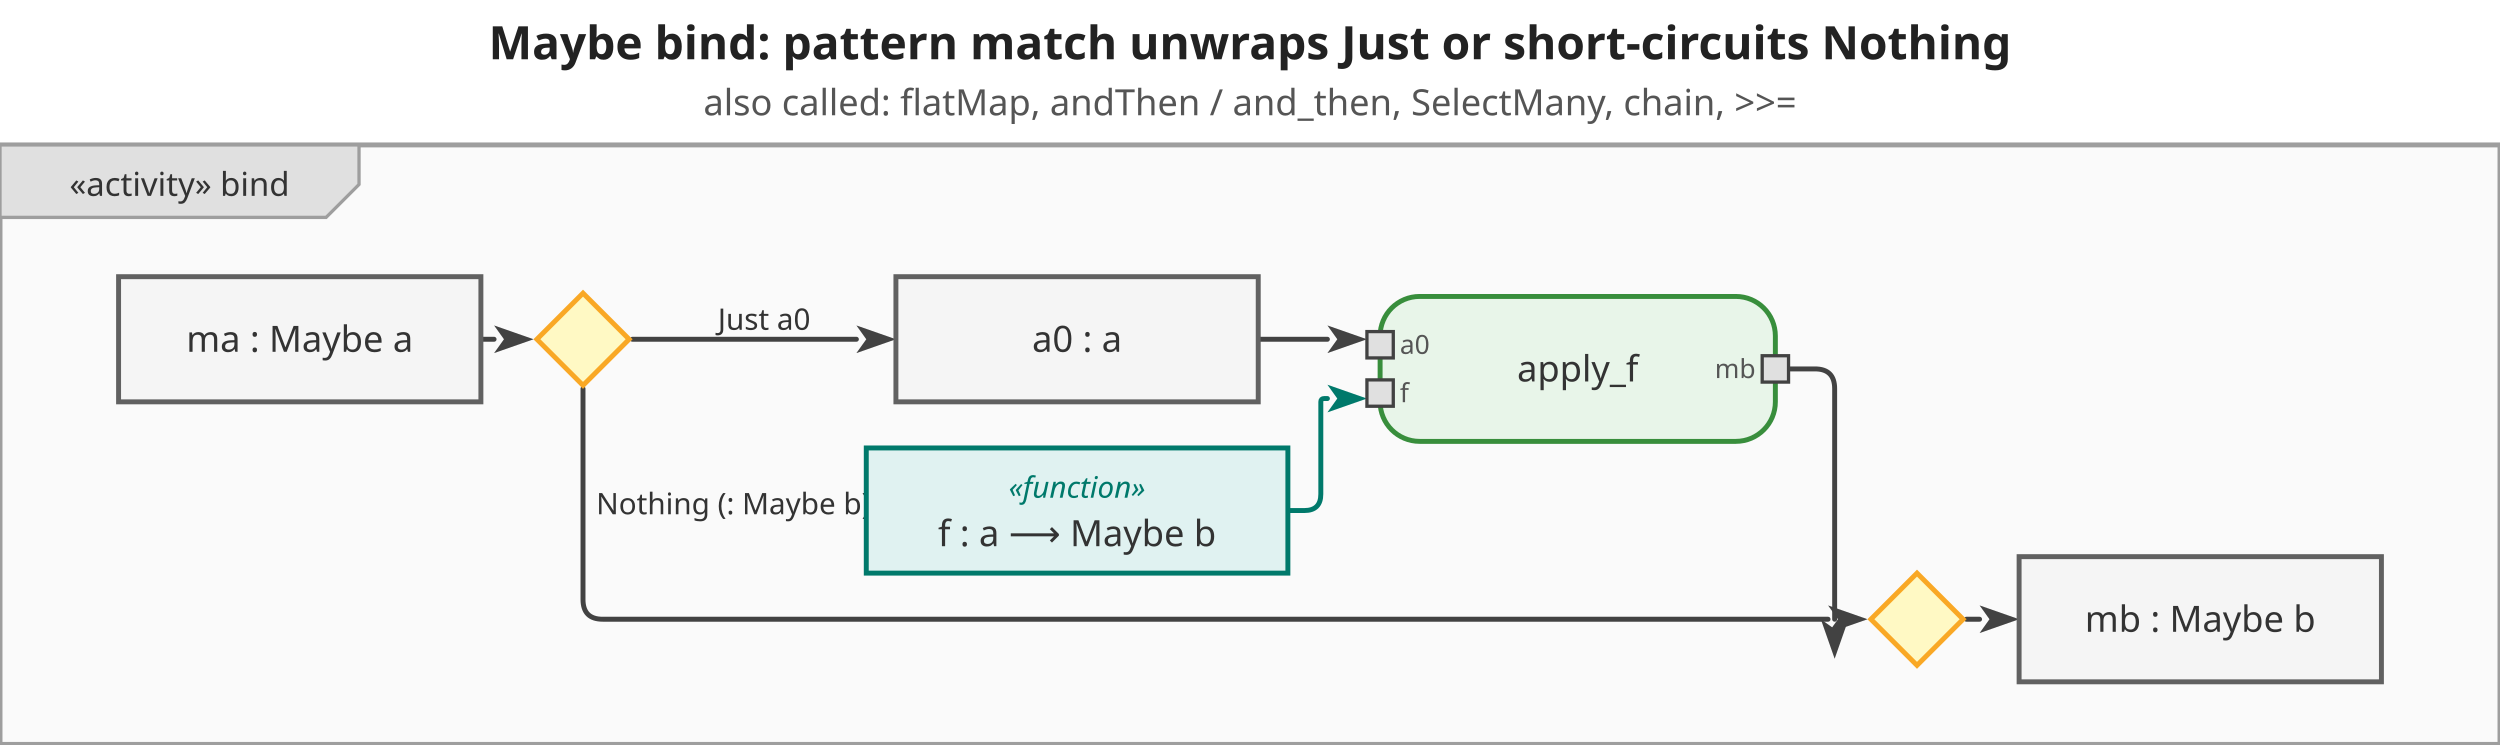
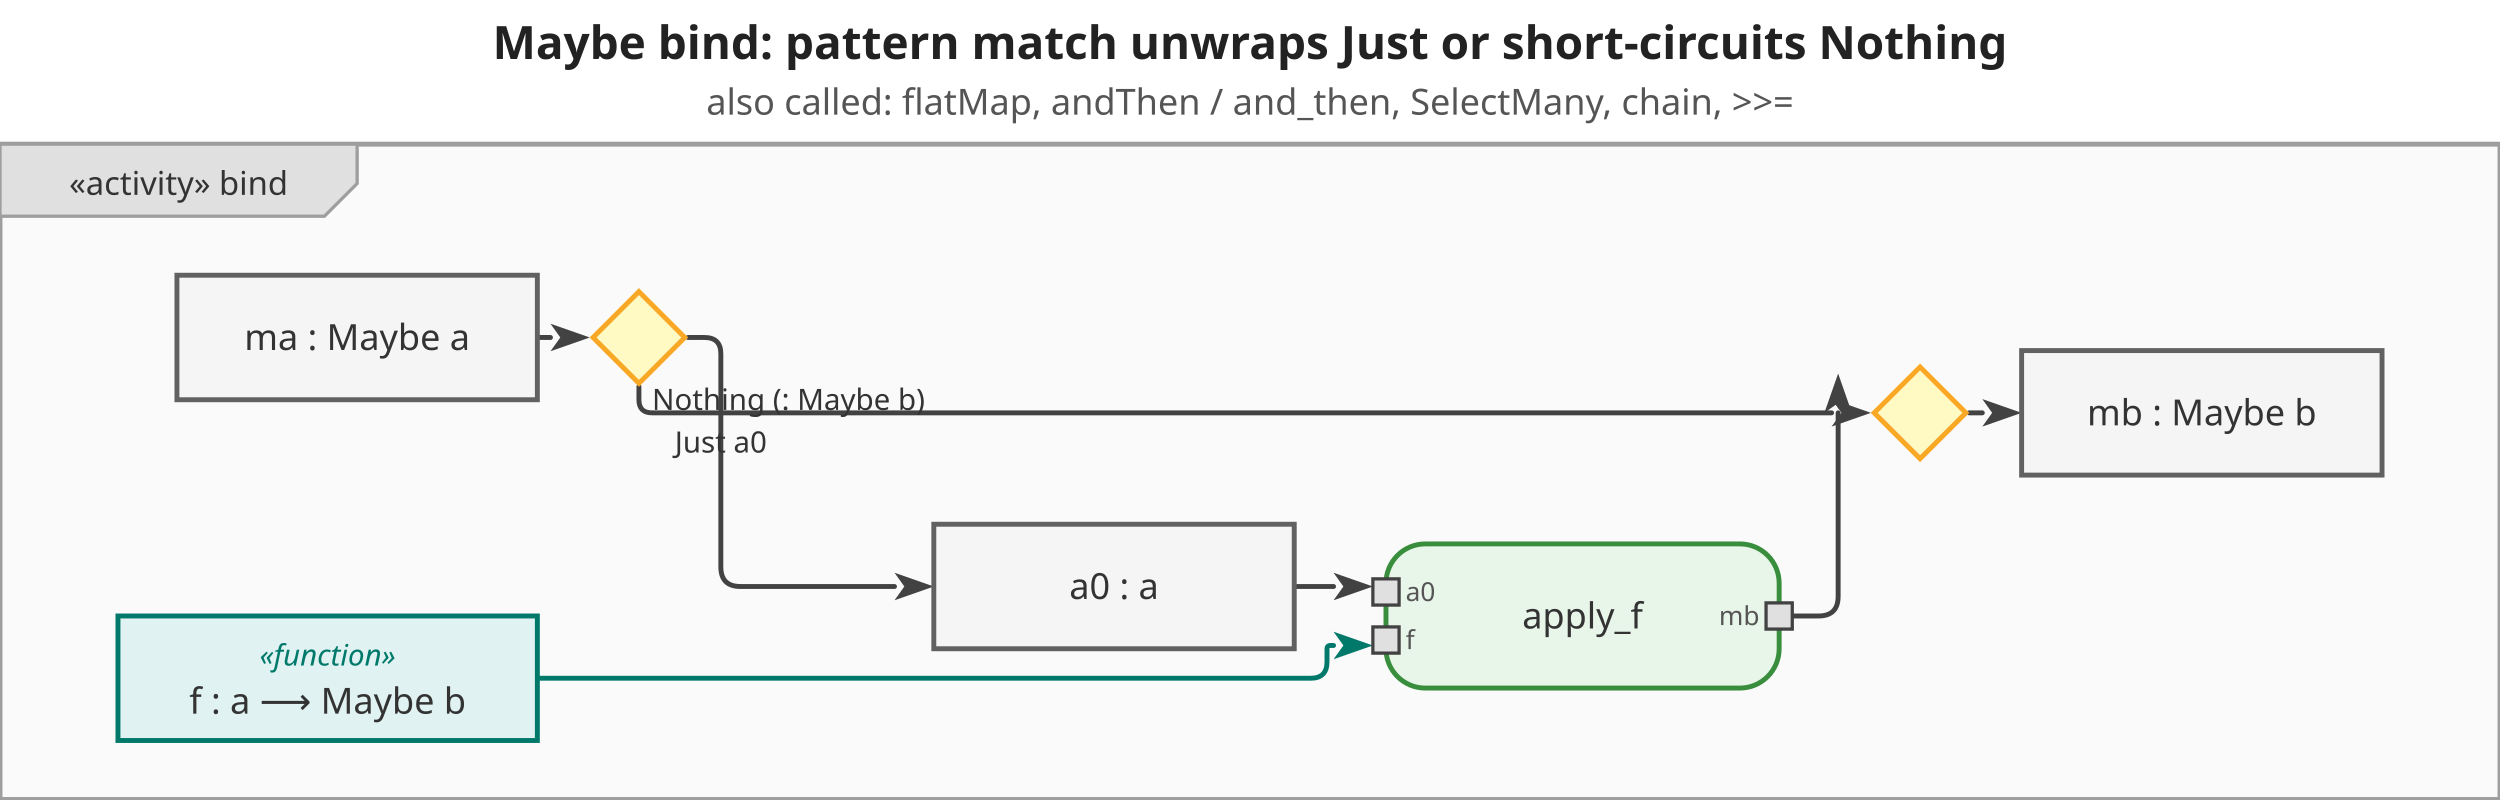
- <svg xmlns="http://www.w3.org/2000/svg" viewBox="0 0 759 226" width="759" height="226">
+ <svg xmlns="http://www.w3.org/2000/svg" viewBox="0 0 763 244" width="763" height="244">
  <defs>
    <marker id="arrowFilled" viewBox="0 0 10 10" refX="0" refY="5" markerWidth="8" markerHeight="8" orient="auto-start-reverse">
      <path d="M0,1.5 L10,5 L0,8.5 L2.5,5 Z" fill="#424242" />
    </marker>
    <marker id="arrowOpen" viewBox="0 0 10 10" refX="0" refY="5" markerWidth="8" markerHeight="8" orient="auto-start-reverse">
      <path d="M0,1.5 L10,5 L0,8.5" fill="none" stroke="#424242" stroke-width="1.25" />
    </marker>
    <marker id="arrowHof" viewBox="0 0 10 10" refX="0" refY="5" markerWidth="8" markerHeight="8" orient="auto-start-reverse">
      <path d="M0,1.5 L10,5 L0,8.5 L2.5,5 Z" fill="#00796b" />
    </marker>
  </defs>
-   <rect width="759" height="226" fill="white" />
-   <text x="379.5" y="18" text-anchor="middle" font-size="14" font-weight="bold" font-family="sans-serif" fill="#222">Maybe bind: pattern match unwraps Just or short-circuits Nothing</text>
-   <text x="379.5" y="35" text-anchor="middle" font-size="11" font-weight="normal" font-family="sans-serif" fill="#555">also called: flatMap, andThen / and_then, SelectMany, chain, &gt;&gt;=</text>
+   <rect width="763" height="244" fill="white" />
+   <text x="381.5" y="18" text-anchor="middle" font-size="14" font-weight="bold" font-family="sans-serif" fill="#222">Maybe bind: pattern match unwraps Just or short-circuits Nothing</text>
+   <text x="381.5" y="35" text-anchor="middle" font-size="11" font-weight="normal" font-family="sans-serif" fill="#555">also called: flatMap, andThen / and_then, SelectMany, chain, &gt;&gt;=</text>
  <g transform="translate(0,44)">
-     <rect x="0" y="0" width="759" height="182" fill="#fafafa" stroke="#9e9e9e" stroke-width="1.5" />
+     <rect x="0" y="0" width="763" height="200" fill="#fafafa" stroke="#9e9e9e" stroke-width="1.5" />
    <g class="diagram-frame-tab tab-activity">
      <path d="M0,0 L109,0 L109,12 L99,22 L0,22 Z" fill="#e0e0e0" stroke="#9e9e9e" stroke-width="1" />
      <text x="54.5" y="12" text-anchor="middle" font-size="10" font-family="sans-serif" dominant-baseline="middle" fill="#333">«activity» bind</text>
    </g>
    <g class="edge">
-       <path d="M146.0,59.0 L150.0,59.0" fill="none" stroke="#424242" stroke-width="1.5" stroke-linejoin="round" stroke-linecap="round" marker-end="url(#arrowFilled)" />
+       <path d="M164.0,59.0 L168.0,59.0" fill="none" stroke="#424242" stroke-width="1.5" stroke-linejoin="round" stroke-linecap="round" marker-end="url(#arrowFilled)" />
    </g>
    <g class="edge">
-       <path d="M192.0,59.0 L260.0,59.0" fill="none" stroke="#424242" stroke-width="1.5" stroke-linejoin="round" stroke-linecap="round" marker-end="url(#arrowFilled)" />
-       <text x="232" y="53" text-anchor="middle" dominant-baseline="middle" font-size="9" font-family="sans-serif" fill="#333">Just a0</text>
+       <path d="M210.0,59.0 L215.0,59.0 Q220.0,59.0 220.0,64.0 L220.0,129.0 Q220.0,135.0 226.0,135.0 L273.0,135.0" fill="none" stroke="#424242" stroke-width="1.5" stroke-linejoin="round" stroke-linecap="round" marker-end="url(#arrowFilled)" />
+       <text x="220" y="91" text-anchor="middle" dominant-baseline="middle" font-size="9" font-family="sans-serif" fill="#333">Just a0</text>
    </g>
    <g class="edge">
-       <path d="M382.0,59.0 L403.0,59.0" fill="none" stroke="#424242" stroke-width="1.5" stroke-linejoin="round" stroke-linecap="round" marker-end="url(#arrowFilled)" />
+       <path d="M395.0,135.0 L407.0,135.0" fill="none" stroke="#424242" stroke-width="1.5" stroke-linejoin="round" stroke-linecap="round" marker-end="url(#arrowFilled)" />
    </g>
    <g class="edge hof-edge">
-       <path d="M391.0,111.0 L396.0,111.0 Q401.0,111.0 401.0,106.0 L401.0,78.0 Q401.0,77.0 402.0,77.0 L403.0,77.0" fill="none" stroke="#00796b" stroke-width="1.5" stroke-linejoin="round" stroke-linecap="round" marker-end="url(#arrowHof)" />
+       <path d="M164.0,163.0 L400.0,163.0 Q405.0,163.0 405.0,158.0 L405.0,154.0 Q405.0,153.0 406.0,153.0 L407.0,153.0" fill="none" stroke="#00796b" stroke-width="1.5" stroke-linejoin="round" stroke-linecap="round" marker-end="url(#arrowHof)" />
    </g>
    <g class="edge">
-       <path d="M543.0,68.0 L551.0,68.0 Q557.0,68.0 557.0,74.0 L557.0,144.0 L557.0,144.0" fill="none" stroke="#424242" stroke-width="1.5" stroke-linejoin="round" stroke-linecap="round" marker-end="url(#arrowFilled)" />
+       <path d="M547.0,144.0 L555.0,144.0 Q561.0,144.0 561.0,138.0 L561.0,82.0 L561.0,82.0" fill="none" stroke="#424242" stroke-width="1.5" stroke-linejoin="round" stroke-linecap="round" marker-end="url(#arrowFilled)" />
    </g>
    <g class="edge">
-       <path d="M177.0,74.0 L177.0,138.0 Q177.0,144.0 183.0,144.0 L555.0,144.0" fill="none" stroke="#424242" stroke-width="1.5" stroke-linejoin="round" stroke-linecap="round" marker-end="url(#arrowFilled)" />
-       <text x="181" y="109" text-anchor="start" dominant-baseline="middle" font-size="9" font-family="sans-serif" fill="#333">Nothing (: Maybe b)</text>
+       <path d="M195.0,74.0 L195.0,78.0 Q195.0,82.0 199.0,82.0 L559.0,82.0" fill="none" stroke="#424242" stroke-width="1.5" stroke-linejoin="round" stroke-linecap="round" marker-end="url(#arrowFilled)" />
+       <text x="199" y="78" text-anchor="start" dominant-baseline="middle" font-size="9" font-family="sans-serif" fill="#333">Nothing (: Maybe b)</text>
    </g>
    <g class="edge">
-       <path d="M597.0,144.0 L601.0,144.0" fill="none" stroke="#424242" stroke-width="1.5" stroke-linejoin="round" stroke-linecap="round" marker-end="url(#arrowFilled)" />
+       <path d="M601.0,82.0 L605.0,82.0" fill="none" stroke="#424242" stroke-width="1.5" stroke-linejoin="round" stroke-linecap="round" marker-end="url(#arrowFilled)" />
    </g>
    <g class="action-node">
-       <rect x="419" y="46" width="120" height="44" rx="12" fill="#e8f5e9" stroke="#388e3c" stroke-width="1.5" />
-       <text class="action-label" x="479" y="68" text-anchor="middle" font-size="11" font-family="sans-serif" dominant-baseline="middle" fill="#333">apply_f</text>
+       <rect x="423" y="122" width="120" height="44" rx="12" fill="#e8f5e9" stroke="#388e3c" stroke-width="1.5" />
+       <text class="action-label" x="483" y="144" text-anchor="middle" font-size="11" font-family="sans-serif" dominant-baseline="middle" fill="#333">apply_f</text>
      <g class="pin pin-in">
-         <rect x="415" y="56.667" width="8" height="8" fill="#e0e0e0" stroke="#424242" stroke-width="1" />
-         <text x="425" y="60.667" text-anchor="start" font-size="8" font-family="sans-serif" dominant-baseline="middle" fill="#555">a0</text>
+         <rect x="419" y="132.667" width="8" height="8" fill="#e0e0e0" stroke="#424242" stroke-width="1" />
+         <text x="429" y="136.667" text-anchor="start" font-size="8" font-family="sans-serif" dominant-baseline="middle" fill="#555">a0</text>
      </g>
      <g class="pin pin-in">
-         <rect x="415" y="71.333" width="8" height="8" fill="#e0e0e0" stroke="#424242" stroke-width="1" />
-         <text x="425" y="75.333" text-anchor="start" font-size="8" font-family="sans-serif" dominant-baseline="middle" fill="#555">f</text>
+         <rect x="419" y="147.333" width="8" height="8" fill="#e0e0e0" stroke="#424242" stroke-width="1" />
+         <text x="429" y="151.333" text-anchor="start" font-size="8" font-family="sans-serif" dominant-baseline="middle" fill="#555">f</text>
      </g>
      <g class="pin pin-out">
-         <rect x="535" y="64" width="8" height="8" fill="#e0e0e0" stroke="#424242" stroke-width="1" />
-         <text x="533" y="68" text-anchor="end" font-size="8" font-family="sans-serif" dominant-baseline="middle" fill="#555">mb</text>
+         <rect x="539" y="140" width="8" height="8" fill="#e0e0e0" stroke="#424242" stroke-width="1" />
+         <text x="537" y="144" text-anchor="end" font-size="8" font-family="sans-serif" dominant-baseline="middle" fill="#555">mb</text>
      </g>
    </g>
    <g class="object-node">
-       <rect x="36" y="40" width="110" height="38" fill="#f5f5f5" stroke="#616161" stroke-width="1.5" />
-       <text x="91" y="59" text-anchor="middle" font-size="11" font-family="sans-serif" dominant-baseline="middle" fill="#333">ma : Maybe a</text>
+       <rect x="54" y="40" width="110" height="38" fill="#f5f5f5" stroke="#616161" stroke-width="1.5" />
+       <text x="109" y="59" text-anchor="middle" font-size="11" font-family="sans-serif" dominant-baseline="middle" fill="#333">ma : Maybe a</text>
    </g>
    <g class="object-node hof">
-       <rect x="263" y="92" width="128" height="38" fill="#e0f2f1" stroke="#00796b" stroke-width="1.5" />
-       <text x="327" y="104" text-anchor="middle" font-size="9" font-style="italic" font-family="sans-serif" dominant-baseline="middle" fill="#00796b">«function»</text>
-       <text x="327" y="118" text-anchor="middle" font-size="11" font-family="sans-serif" dominant-baseline="middle" fill="#333">f : a ⟶ Maybe b</text>
+       <rect x="36" y="144" width="128" height="38" fill="#e0f2f1" stroke="#00796b" stroke-width="1.5" />
+       <text x="100" y="156" text-anchor="middle" font-size="9" font-style="italic" font-family="sans-serif" dominant-baseline="middle" fill="#00796b">«function»</text>
+       <text x="100" y="170" text-anchor="middle" font-size="11" font-family="sans-serif" dominant-baseline="middle" fill="#333">f : a ⟶ Maybe b</text>
    </g>
    <g class="object-node">
-       <rect x="272" y="40" width="110" height="38" fill="#f5f5f5" stroke="#616161" stroke-width="1.5" />
-       <text x="327" y="59" text-anchor="middle" font-size="11" font-family="sans-serif" dominant-baseline="middle" fill="#333">a0 : a</text>
+       <rect x="285" y="116" width="110" height="38" fill="#f5f5f5" stroke="#616161" stroke-width="1.5" />
+       <text x="340" y="135" text-anchor="middle" font-size="11" font-family="sans-serif" dominant-baseline="middle" fill="#333">a0 : a</text>
    </g>
    <g class="object-node">
-       <rect x="613" y="125" width="110" height="38" fill="#f5f5f5" stroke="#616161" stroke-width="1.5" />
-       <text x="668" y="144" text-anchor="middle" font-size="11" font-family="sans-serif" dominant-baseline="middle" fill="#333">mb : Maybe b</text>
+       <rect x="617" y="63" width="110" height="38" fill="#f5f5f5" stroke="#616161" stroke-width="1.5" />
+       <text x="672" y="82" text-anchor="middle" font-size="11" font-family="sans-serif" dominant-baseline="middle" fill="#333">mb : Maybe b</text>
    </g>
    <g class="decision-node">
-       <polygon points="177,45 191,59 177,73 163,59" fill="#fff9c4" stroke="#f9a825" stroke-width="1.5" />
+       <polygon points="195,45 209,59 195,73 181,59" fill="#fff9c4" stroke="#f9a825" stroke-width="1.5" />
    </g>
    <g class="merge-node">
-       <polygon points="582,130 596,144 582,158 568,144" fill="#fff9c4" stroke="#f9a825" stroke-width="1.5" />
+       <polygon points="586,68 600,82 586,96 572,82" fill="#fff9c4" stroke="#f9a825" stroke-width="1.5" />
    </g>
  </g>
</svg>
